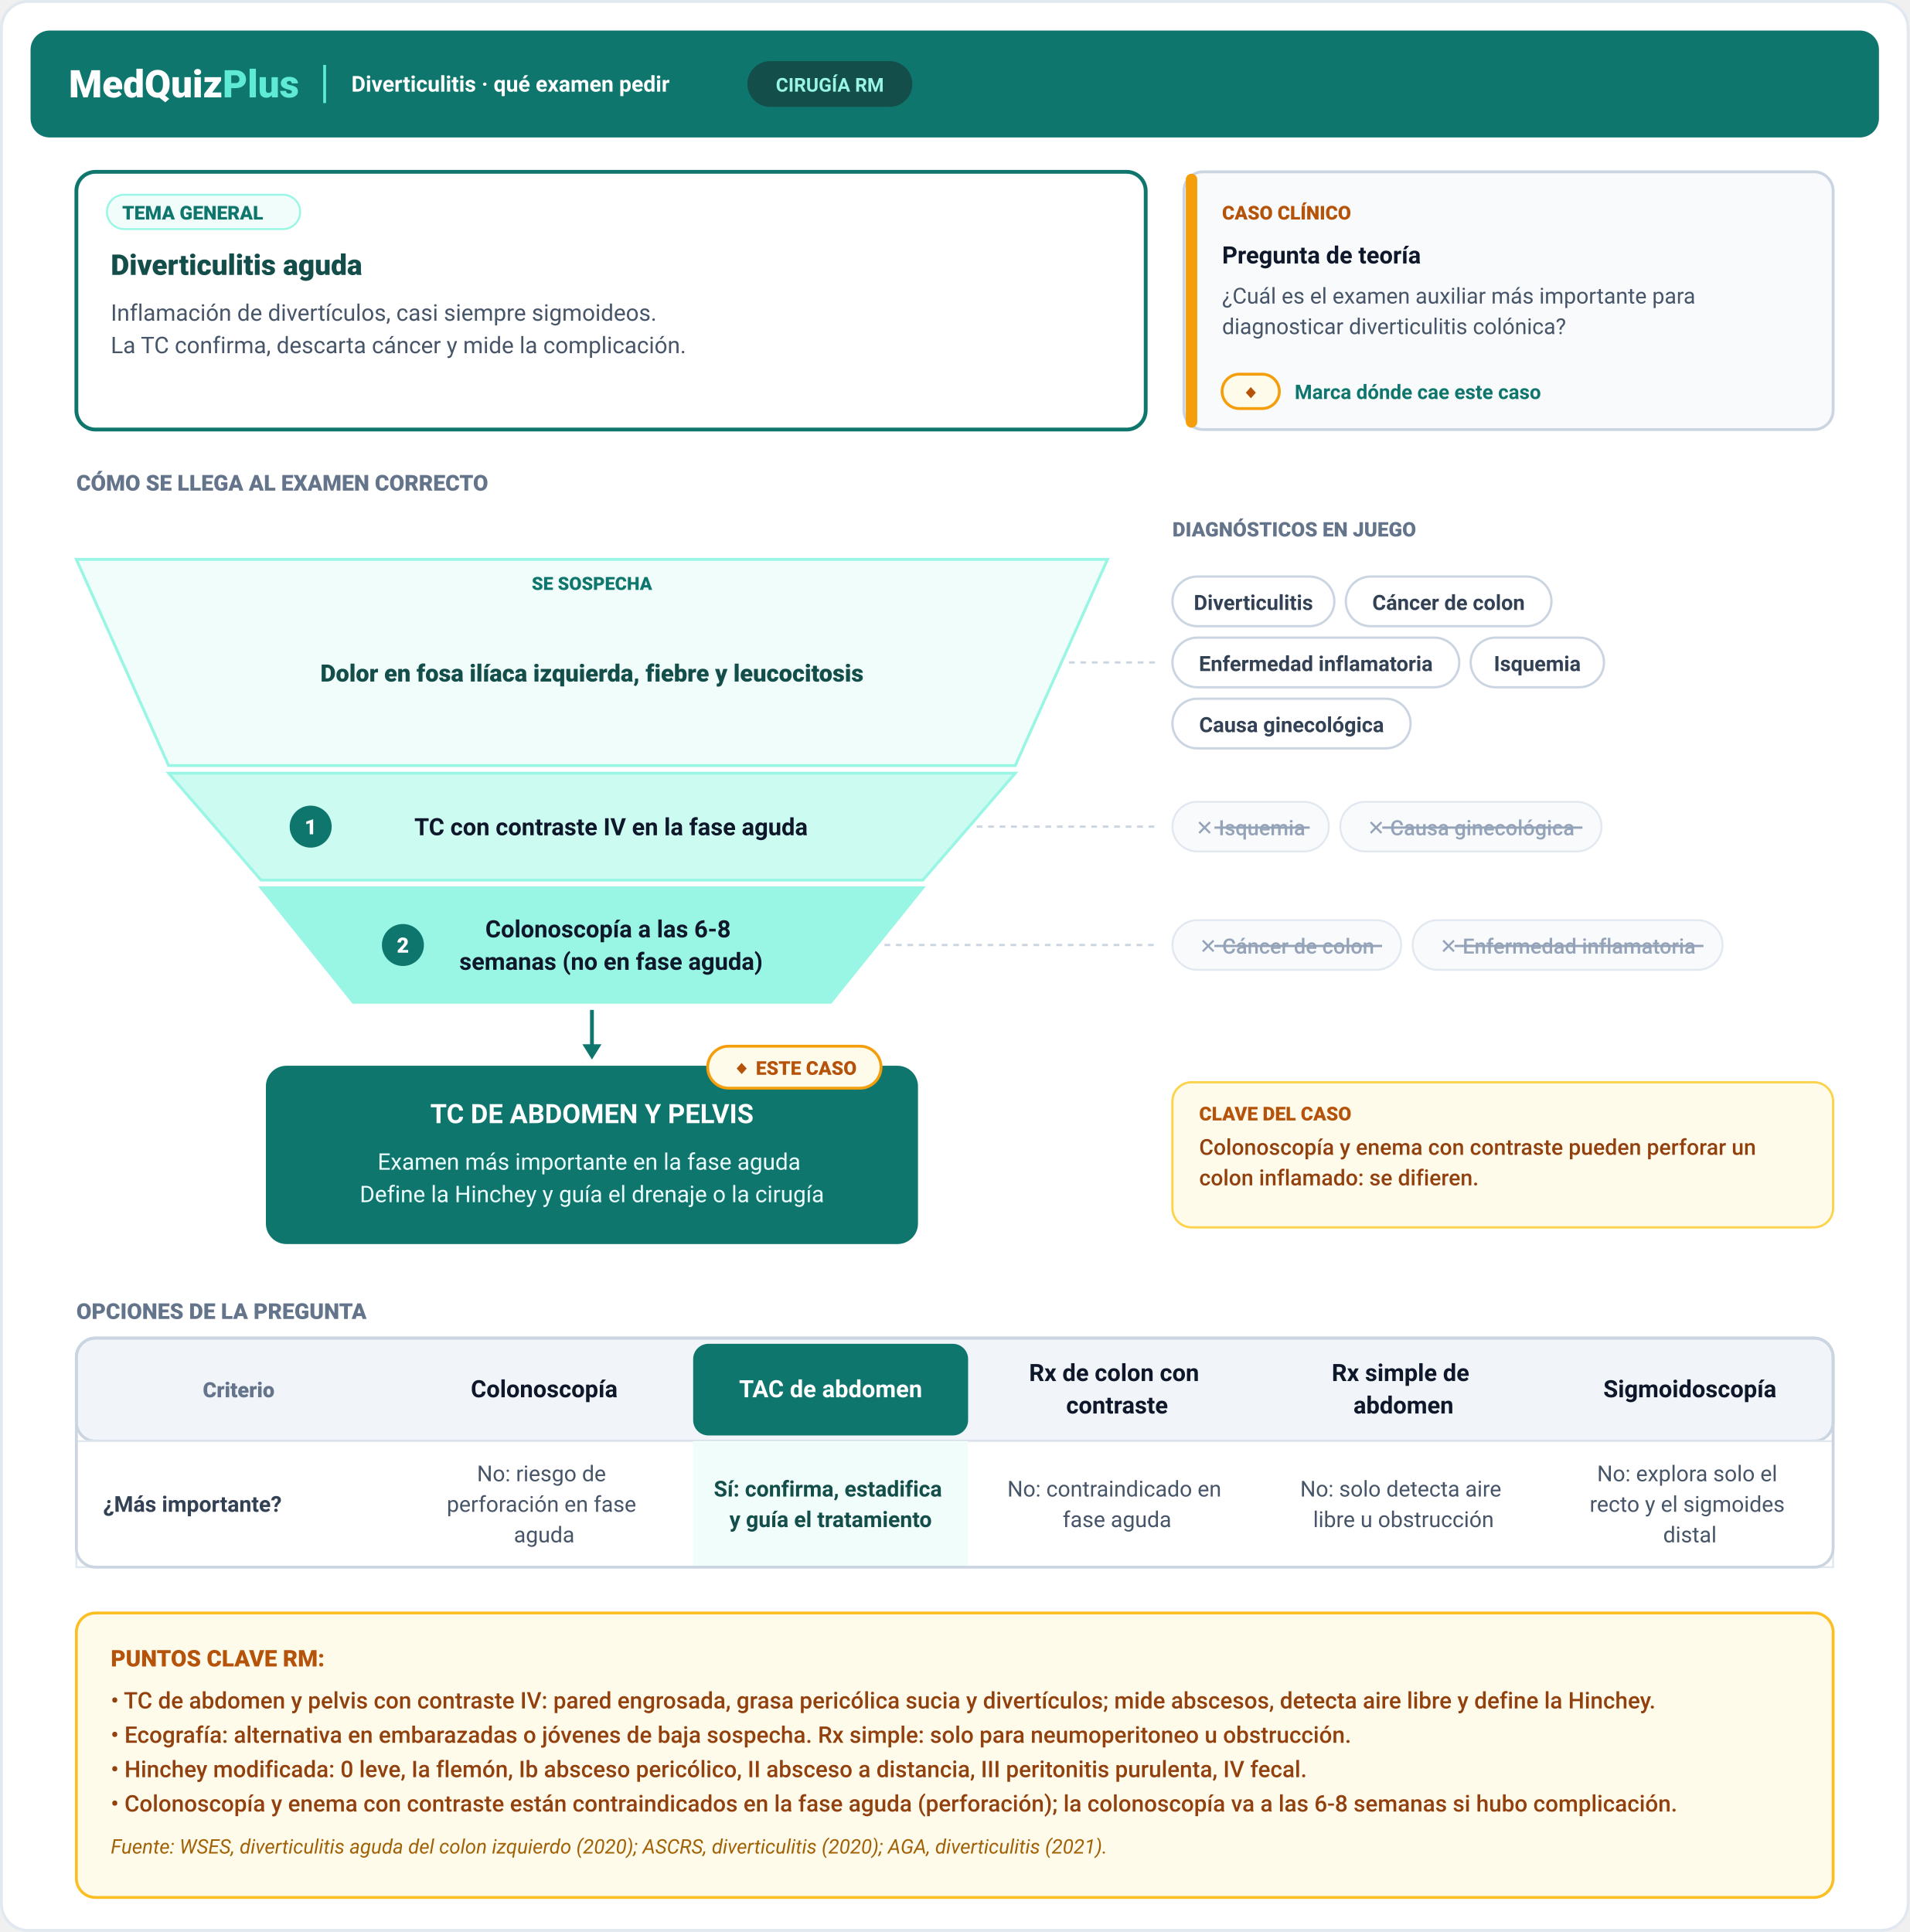
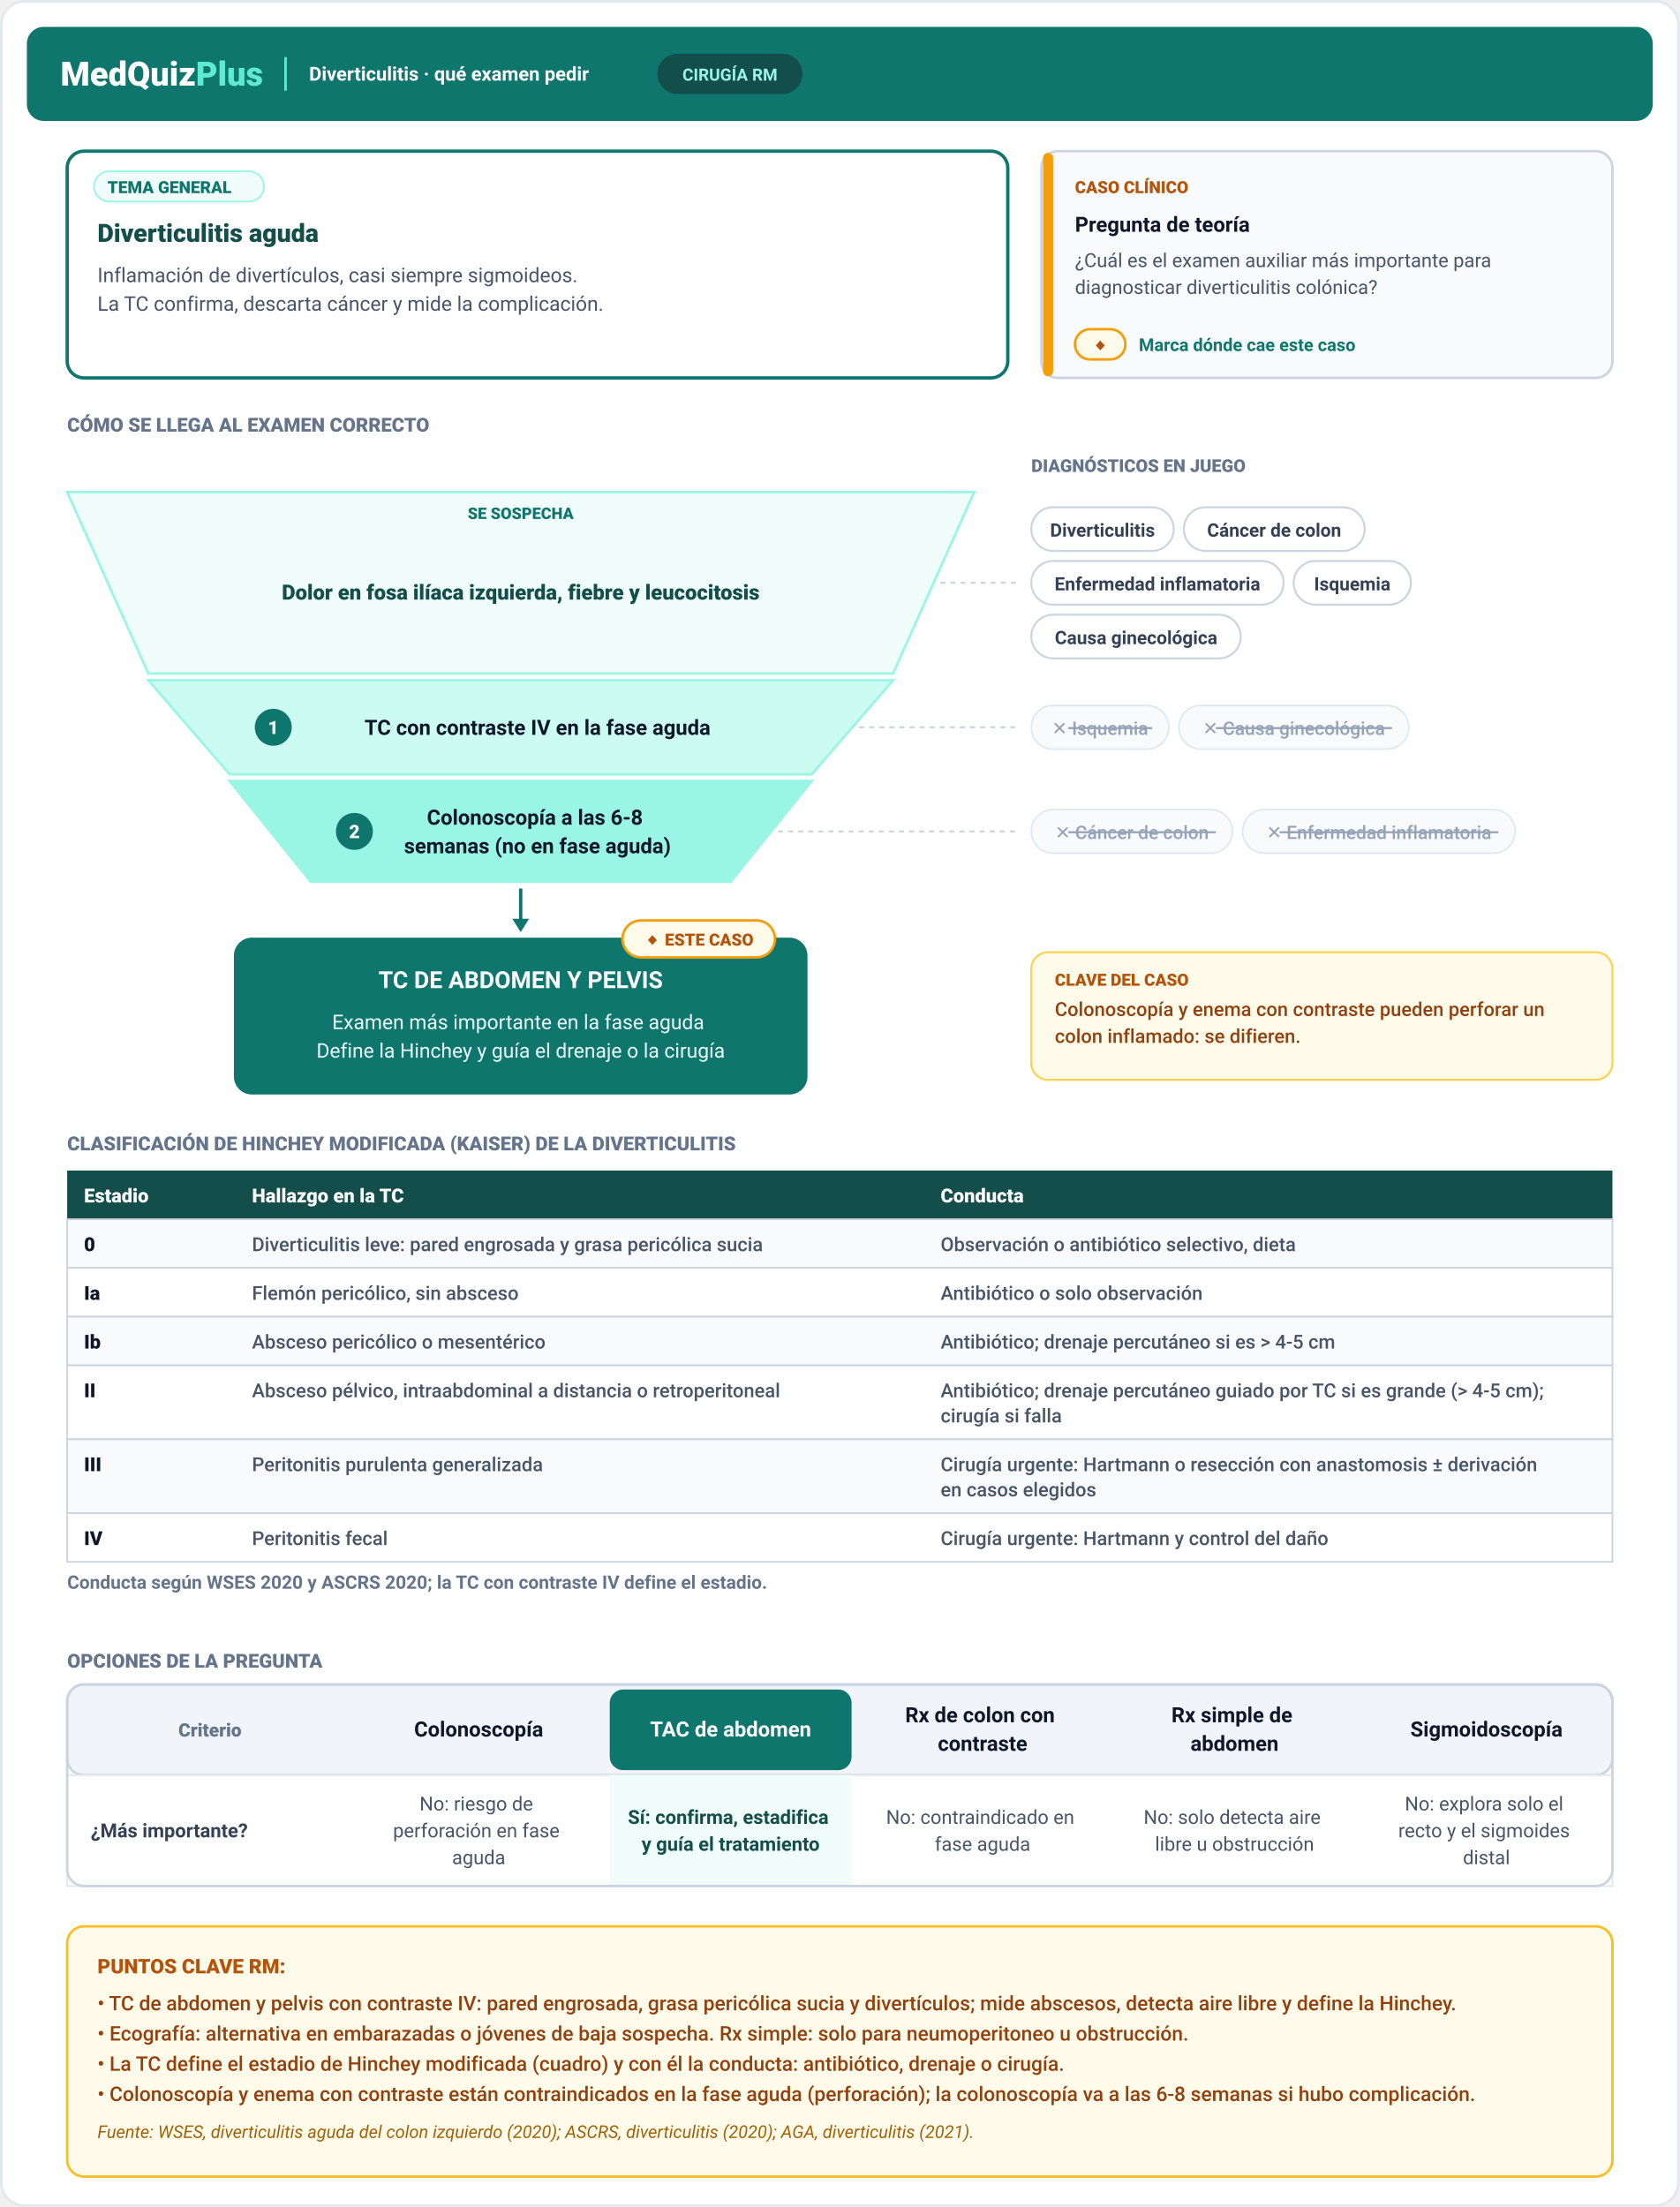
- <svg xmlns="http://www.w3.org/2000/svg" width="1000" height="1012" viewBox="0 0 1000 1012" font-family="Segoe UI, Roboto, Helvetica, Arial, sans-serif" role="img" aria-label="La tomografía con contraste es el estudio de elección en la diverticulitis aguda">
-   <rect x="0.75" y="0.75" width="998.5" height="1010.4" rx="14" fill="#ffffff" stroke="#e2e8f0" stroke-width="1.5" />
+ <svg xmlns="http://www.w3.org/2000/svg" width="1000" height="1314" viewBox="0 0 1000 1314" font-family="Segoe UI, Roboto, Helvetica, Arial, sans-serif" role="img" aria-label="La tomografía con contraste es el estudio de elección en la diverticulitis aguda">
+   <rect x="0.75" y="0.75" width="998.5" height="1312.4" rx="14" fill="#ffffff" stroke="#e2e8f0" stroke-width="1.5" />
  <rect x="16.0" y="16.0" width="968.0" height="56.0" rx="10" fill="#0f766e" stroke="none" stroke-width="1.5" />
  <text x="36" y="51.0" font-size="20" font-weight="800" fill="#ffffff">MedQuiz<tspan fill="#5eead4">Plus</tspan>
  </text>
  <line x1="170.0" y1="34.0" x2="170.0" y2="54.0" stroke="#5eead4" stroke-width="1.5" />
  <text x="184.0" y="48.0" font-size="11.5" font-weight="700" font-style="normal" fill="#ffffff" text-anchor="start" data-max="542">
    <tspan x="184.0" dy="0">Diverticulitis · qué examen pedir</tspan>
  </text>
  <rect x="391.4" y="32.0" width="86.4" height="24.0" rx="12" fill="#134e4a" stroke="none" stroke-width="1.5" />
  <text x="434.6" y="48.0" font-size="10" font-weight="700" font-style="normal" fill="#99f6e4" text-anchor="middle" data-max="70">
    <tspan x="434.6" dy="0">CIRUGÍA RM</tspan>
  </text>
  <rect x="40.0" y="90.0" width="560.0" height="135.0" rx="10" fill="#ffffff" stroke="#0f766e" stroke-width="2" />
  <rect x="56.0" y="102.0" width="101.2" height="18.0" rx="9" fill="#f0fdfa" stroke="#99f6e4" stroke-width="1" />
  <text x="64.0" y="115.0" font-size="10" font-weight="800" font-style="normal" fill="#0f766e" text-anchor="start" data-max="0">
    <tspan x="64.0" dy="0">TEMA GENERAL</tspan>
  </text>
  <text x="58.0" y="144.0" font-size="15" font-weight="800" font-style="normal" fill="#134e4a" text-anchor="start" data-max="524">
    <tspan x="58.0" dy="0">Diverticulitis aguda</tspan>
  </text>
  <text x="58.0" y="168.0" font-size="12" font-weight="400" font-style="normal" fill="#475569" text-anchor="start" data-max="524">
    <tspan x="58.0" dy="0">Inflamación de divertículos, casi siempre sigmoideos.</tspan>
    <tspan x="58.0" dy="17">La TC confirma, descarta cáncer y mide la complicación.</tspan>
  </text>
  <rect x="620.0" y="90.0" width="340.0" height="135.0" rx="10" fill="#f8fafc" stroke="#cbd5e1" stroke-width="1.5" />
  <rect x="621.0" y="91.0" width="6.0" height="133.0" rx="3" fill="#f59e0b" stroke="none" stroke-width="1.5" />
  <text x="640.0" y="115.0" font-size="10" font-weight="800" font-style="normal" fill="#b45309" text-anchor="start" data-max="0">
    <tspan x="640.0" dy="0">CASO CLÍNICO</tspan>
  </text>
  <text x="640.0" y="138.0" font-size="12.5" font-weight="700" font-style="normal" fill="#0f172a" text-anchor="start" data-max="304">
    <tspan x="640.0" dy="0">Pregunta de teoría</tspan>
  </text>
  <text x="640.0" y="159.0" font-size="11.5" font-weight="400" font-style="normal" fill="#475569" text-anchor="start" data-max="304">
    <tspan x="640.0" dy="0">¿Cuál es el examen auxiliar más importante para</tspan>
    <tspan x="640.0" dy="16">diagnosticar diverticulitis colónica?</tspan>
  </text>
  <rect x="640.0" y="196.0" width="30.0" height="18.0" rx="9" fill="#fffbeb" stroke="#f59e0b" stroke-width="1.5" />
  <text x="655.0" y="209.0" font-size="10" font-weight="800" font-style="normal" fill="#b45309" text-anchor="middle" data-max="0">
    <tspan x="655.0" dy="0">◆</tspan>
  </text>
  <text x="678.0" y="209.0" font-size="10.5" font-weight="700" font-style="normal" fill="#0f766e" text-anchor="start" data-max="260">
    <tspan x="678.0" dy="0">Marca dónde cae este caso</tspan>
  </text>
  <text x="40.0" y="257.0" font-size="11.5" font-weight="800" font-style="normal" fill="#64748b" text-anchor="start" data-max="900">
    <tspan x="40.0" dy="0">CÓMO SE LLEGA AL EXAMEN CORRECTO</tspan>
  </text>
  <text x="614.0" y="281.0" font-size="10.5" font-weight="800" font-style="normal" fill="#64748b" text-anchor="start" data-max="346">
    <tspan x="614.0" dy="0">DIAGNÓSTICOS EN JUEGO</tspan>
  </text>
  <polygon points="40.0,293.0 580.0,293.0 531.7,401.0 88.3,401.0" fill="#f0fdfa" stroke="#99f6e4" stroke-width="1.5" />
  <text x="310.0" y="309.0" font-size="9.5" font-weight="800" font-style="normal" fill="#0f766e" text-anchor="middle" data-max="0">
    <tspan x="310.0" dy="0">SE SOSPECHA</tspan>
  </text>
  <text x="310.0" y="357.0" font-size="12.5" font-weight="800" font-style="normal" fill="#134e4a" text-anchor="middle" data-max="399">
    <tspan x="310.0" dy="0">Dolor en fosa ilíaca izquierda, fiebre y leucocitosis</tspan>
  </text>
  <line x1="559.8" y1="347.0" x2="606.0" y2="347.0" stroke="#cbd5e1" stroke-width="1.2" stroke-dasharray="3 3" />
  <rect x="614.0" y="302.0" width="84.8" height="26.0" rx="13" fill="#ffffff" stroke="#cbd5e1" stroke-width="1.2" />
  <text x="656.4" y="319.5" font-size="11" font-weight="600" font-style="normal" fill="#334155" text-anchor="middle" data-max="0">
    <tspan x="656.4" dy="0">Diverticulitis</tspan>
  </text>
  <rect x="704.8" y="302.0" width="107.7" height="26.0" rx="13" fill="#ffffff" stroke="#cbd5e1" stroke-width="1.2" />
  <text x="758.6" y="319.5" font-size="11" font-weight="600" font-style="normal" fill="#334155" text-anchor="middle" data-max="0">
    <tspan x="758.6" dy="0">Cáncer de colon</tspan>
  </text>
  <rect x="614.0" y="334.0" width="150.2" height="26.0" rx="13" fill="#ffffff" stroke="#cbd5e1" stroke-width="1.2" />
  <text x="689.1" y="351.5" font-size="11" font-weight="600" font-style="normal" fill="#334155" text-anchor="middle" data-max="0">
    <tspan x="689.1" dy="0">Enfermedad inflamatoria</tspan>
  </text>
  <rect x="770.2" y="334.0" width="69.8" height="26.0" rx="13" fill="#ffffff" stroke="#cbd5e1" stroke-width="1.2" />
  <text x="805.1" y="351.5" font-size="11" font-weight="600" font-style="normal" fill="#334155" text-anchor="middle" data-max="0">
    <tspan x="805.1" dy="0">Isquemia</tspan>
  </text>
  <rect x="614.0" y="366.0" width="124.7" height="26.0" rx="13" fill="#ffffff" stroke="#cbd5e1" stroke-width="1.2" />
  <text x="676.4" y="383.5" font-size="11" font-weight="600" font-style="normal" fill="#334155" text-anchor="middle" data-max="0">
    <tspan x="676.4" dy="0">Causa ginecológica</tspan>
  </text>
  <polygon points="88.3,405.0 531.7,405.0 483.3,461.0 136.7,461.0" fill="#ccfbf1" stroke="#99f6e4" stroke-width="1.5" />
  <circle cx="162.7" cy="433.0" r="11" fill="#0f766e" stroke="none" stroke-width="0" />
  <text x="162.7" y="437.0" font-size="11" font-weight="800" font-style="normal" fill="#ffffff" text-anchor="middle" data-max="0">
    <tspan x="162.7" dy="0">1</tspan>
  </text>
  <text x="320.0" y="437.5" font-size="12.5" font-weight="600" font-style="normal" fill="#0f172a" text-anchor="middle" data-max="283">
    <tspan x="320.0" dy="0">TC con contraste IV en la fase aguda</tspan>
  </text>
  <line x1="511.5" y1="433.0" x2="606.0" y2="433.0" stroke="#cbd5e1" stroke-width="1.2" stroke-dasharray="3 3" />
  <rect x="614.0" y="420.0" width="81.9" height="26.0" rx="13" fill="#f8fafc" stroke="#e2e8f0" stroke-width="1" />
  <text x="654.9" y="437.5" font-size="11" font-weight="500" font-style="normal" fill="#94a3b8" text-anchor="middle" data-max="0">
    <tspan x="654.9" dy="0">✕ Isquemia</tspan>
  </text>
  <line x1="636.0" y1="433.5" x2="685.9" y2="433.5" stroke="#94a3b8" stroke-width="1.2" />
  <rect x="701.9" y="420.0" width="136.8" height="26.0" rx="13" fill="#f8fafc" stroke="#e2e8f0" stroke-width="1" />
  <text x="770.3" y="437.5" font-size="11" font-weight="500" font-style="normal" fill="#94a3b8" text-anchor="middle" data-max="0">
    <tspan x="770.3" dy="0">✕ Causa ginecológica</tspan>
  </text>
  <line x1="723.9" y1="433.5" x2="828.7" y2="433.5" stroke="#94a3b8" stroke-width="1.2" />
  <polygon points="136.7,465.0 483.3,465.0 435.0,525.0 185.0,525.0" fill="#99f6e4" stroke="#99f6e4" stroke-width="1.5" />
  <circle cx="211.0" cy="495.0" r="11" fill="#0f766e" stroke="none" stroke-width="0" />
  <text x="211.0" y="499.0" font-size="11" font-weight="800" font-style="normal" fill="#ffffff" text-anchor="middle" data-max="0">
    <tspan x="211.0" dy="0">2</tspan>
  </text>
  <text x="320.0" y="491.0" font-size="12.5" font-weight="600" font-style="normal" fill="#0f172a" text-anchor="middle" data-max="186">
    <tspan x="320.0" dy="0">Colonoscopía a las 6-8</tspan>
    <tspan x="320.0" dy="17">semanas (no en fase aguda)</tspan>
  </text>
  <line x1="463.2" y1="495.0" x2="606.0" y2="495.0" stroke="#cbd5e1" stroke-width="1.2" stroke-dasharray="3 3" />
  <rect x="614.0" y="482.0" width="119.8" height="26.0" rx="13" fill="#f8fafc" stroke="#e2e8f0" stroke-width="1" />
  <text x="673.9" y="499.5" font-size="11" font-weight="500" font-style="normal" fill="#94a3b8" text-anchor="middle" data-max="0">
    <tspan x="673.9" dy="0">✕ Cáncer de colon</tspan>
  </text>
  <line x1="636.0" y1="495.5" x2="723.8" y2="495.5" stroke="#94a3b8" stroke-width="1.2" />
  <rect x="739.8" y="482.0" width="162.3" height="26.0" rx="13" fill="#f8fafc" stroke="#e2e8f0" stroke-width="1" />
  <text x="821.0" y="499.5" font-size="11" font-weight="500" font-style="normal" fill="#94a3b8" text-anchor="middle" data-max="0">
    <tspan x="821.0" dy="0">✕ Enfermedad inflamatoria</tspan>
  </text>
  <line x1="761.8" y1="495.5" x2="892.1" y2="495.5" stroke="#94a3b8" stroke-width="1.2" />
  <line x1="310.0" y1="529.0" x2="310.0" y2="548.0" stroke="#0f766e" stroke-width="2" />
  <polygon points="305.0,547.0 315.0,547.0 310.0,555.0" fill="#0f766e" />
  <rect x="140.0" y="559.0" width="340.0" height="91.9" rx="10" fill="#0f766e" stroke="#0f766e" stroke-width="1.5" />
  <text x="310.0" y="588.3" font-size="14" font-weight="700" font-style="normal" fill="#ffffff" text-anchor="middle" data-max="312">
    <tspan x="310.0" dy="0">TC DE ABDOMEN Y PELVIS</tspan>
  </text>
  <text x="310.0" y="612.7" font-size="12" font-weight="400" font-style="normal" fill="#ecfeff" text-anchor="middle" data-max="312">
    <tspan x="310.0" dy="0">Examen más importante en la fase aguda</tspan>
    <tspan x="310.0" dy="17">Define la Hinchey y guía el drenaje o la cirugía</tspan>
  </text>
  <rect x="370.6" y="548.0" width="90.8" height="22.0" rx="11" fill="#fffbeb" stroke="#f59e0b" stroke-width="1.5" />
  <text x="416.0" y="563.0" font-size="10" font-weight="800" font-style="normal" fill="#b45309" text-anchor="middle" data-max="0">
    <tspan x="416.0" dy="0">◆ ESTE CASO</tspan>
  </text>
  <rect x="614.0" y="566.9" width="346.0" height="76.0" rx="10" fill="#fffbeb" stroke="#fcd34d" stroke-width="1.2" />
  <text x="628.0" y="586.9" font-size="10" font-weight="800" font-style="normal" fill="#b45309" text-anchor="start" data-max="318">
    <tspan x="628.0" dy="0">CLAVE DEL CASO</tspan>
  </text>
  <text x="628.0" y="604.9" font-size="11.5" font-weight="500" font-style="normal" fill="#92400e" text-anchor="start" data-max="318">
    <tspan x="628.0" dy="0">Colonoscopía y enema con contraste pueden perforar un</tspan>
    <tspan x="628.0" dy="16">colon inflamado: se difieren.</tspan>
  </text>
-   <text x="40.0" y="690.9" font-size="11.5" font-weight="800" font-style="normal" fill="#64748b" text-anchor="start" data-max="900">
+   <text x="40.0" y="684.9" font-size="11.5" font-weight="800" font-style="normal" fill="#64748b" text-anchor="start" data-max="900">
+     <tspan x="40.0" dy="0">CLASIFICACIÓN DE HINCHEY MODIFICADA (KAISER) DE LA DIVERTICULITIS</tspan>
+   </text>
+   <rect x="40.0" y="696.9" width="920.0" height="29.0" rx="0" fill="#134e4a" stroke="none" stroke-width="1.5" />
+   <text x="50.0" y="715.9" font-size="11.5" font-weight="800" font-style="normal" fill="#ffffff" text-anchor="start" data-max="84">
+     <tspan x="50.0" dy="0">Estadio</tspan>
+   </text>
+   <text x="150.0" y="715.9" font-size="11.5" font-weight="800" font-style="normal" fill="#ffffff" text-anchor="start" data-max="394">
+     <tspan x="150.0" dy="0">Hallazgo en la TC</tspan>
+   </text>
+   <text x="560.0" y="715.9" font-size="11.5" font-weight="800" font-style="normal" fill="#ffffff" text-anchor="start" data-max="394">
+     <tspan x="560.0" dy="0">Conducta</tspan>
+   </text>
+   <rect x="40.0" y="725.9" width="920.0" height="29.0" rx="0" fill="#f8fafc" stroke="#cbd5e1" stroke-width="1" />
+   <text x="50.0" y="744.9" font-size="11.5" font-weight="800" font-style="normal" fill="#0f172a" text-anchor="start" data-max="84">
+     <tspan x="50.0" dy="0">0</tspan>
+   </text>
+   <text x="150.0" y="744.9" font-size="11.5" font-weight="500" font-style="normal" fill="#475569" text-anchor="start" data-max="394">
+     <tspan x="150.0" dy="0">Diverticulitis leve: pared engrosada y grasa pericólica sucia</tspan>
+   </text>
+   <text x="560.0" y="744.9" font-size="11.5" font-weight="500" font-style="normal" fill="#475569" text-anchor="start" data-max="394">
+     <tspan x="560.0" dy="0">Observación o antibiótico selectivo, dieta</tspan>
+   </text>
+   <rect x="40.0" y="754.9" width="920.0" height="29.0" rx="0" fill="#ffffff" stroke="#cbd5e1" stroke-width="1" />
+   <text x="50.0" y="773.9" font-size="11.5" font-weight="800" font-style="normal" fill="#0f172a" text-anchor="start" data-max="84">
+     <tspan x="50.0" dy="0">Ia</tspan>
+   </text>
+   <text x="150.0" y="773.9" font-size="11.5" font-weight="500" font-style="normal" fill="#475569" text-anchor="start" data-max="394">
+     <tspan x="150.0" dy="0">Flemón pericólico, sin absceso</tspan>
+   </text>
+   <text x="560.0" y="773.9" font-size="11.5" font-weight="500" font-style="normal" fill="#475569" text-anchor="start" data-max="394">
+     <tspan x="560.0" dy="0">Antibiótico o solo observación</tspan>
+   </text>
+   <rect x="40.0" y="783.9" width="920.0" height="29.0" rx="0" fill="#f8fafc" stroke="#cbd5e1" stroke-width="1" />
+   <text x="50.0" y="802.9" font-size="11.5" font-weight="800" font-style="normal" fill="#0f172a" text-anchor="start" data-max="84">
+     <tspan x="50.0" dy="0">Ib</tspan>
+   </text>
+   <text x="150.0" y="802.9" font-size="11.5" font-weight="500" font-style="normal" fill="#475569" text-anchor="start" data-max="394">
+     <tspan x="150.0" dy="0">Absceso pericólico o mesentérico</tspan>
+   </text>
+   <text x="560.0" y="802.9" font-size="11.5" font-weight="500" font-style="normal" fill="#475569" text-anchor="start" data-max="394">
+     <tspan x="560.0" dy="0">Antibiótico; drenaje percutáneo si es &gt; 4-5 cm</tspan>
+   </text>
+   <rect x="40.0" y="812.9" width="920.0" height="44.0" rx="0" fill="#ffffff" stroke="#cbd5e1" stroke-width="1" />
+   <text x="50.0" y="831.9" font-size="11.5" font-weight="800" font-style="normal" fill="#0f172a" text-anchor="start" data-max="84">
+     <tspan x="50.0" dy="0">II</tspan>
+   </text>
+   <text x="150.0" y="831.9" font-size="11.5" font-weight="500" font-style="normal" fill="#475569" text-anchor="start" data-max="394">
+     <tspan x="150.0" dy="0">Absceso pélvico, intraabdominal a distancia o retroperitoneal</tspan>
+   </text>
+   <text x="560.0" y="831.9" font-size="11.5" font-weight="500" font-style="normal" fill="#475569" text-anchor="start" data-max="394">
+     <tspan x="560.0" dy="0">Antibiótico; drenaje percutáneo guiado por TC si es grande (&gt; 4-5 cm);</tspan>
+     <tspan x="560.0" dy="15">cirugía si falla</tspan>
+   </text>
+   <rect x="40.0" y="856.9" width="920.0" height="44.0" rx="0" fill="#f8fafc" stroke="#cbd5e1" stroke-width="1" />
+   <text x="50.0" y="875.9" font-size="11.5" font-weight="800" font-style="normal" fill="#0f172a" text-anchor="start" data-max="84">
+     <tspan x="50.0" dy="0">III</tspan>
+   </text>
+   <text x="150.0" y="875.9" font-size="11.5" font-weight="500" font-style="normal" fill="#475569" text-anchor="start" data-max="394">
+     <tspan x="150.0" dy="0">Peritonitis purulenta generalizada</tspan>
+   </text>
+   <text x="560.0" y="875.9" font-size="11.5" font-weight="500" font-style="normal" fill="#475569" text-anchor="start" data-max="394">
+     <tspan x="560.0" dy="0">Cirugía urgente: Hartmann o resección con anastomosis ± derivación</tspan>
+     <tspan x="560.0" dy="15">en casos elegidos</tspan>
+   </text>
+   <rect x="40.0" y="900.9" width="920.0" height="29.0" rx="0" fill="#ffffff" stroke="#cbd5e1" stroke-width="1" />
+   <text x="50.0" y="919.9" font-size="11.5" font-weight="800" font-style="normal" fill="#0f172a" text-anchor="start" data-max="84">
+     <tspan x="50.0" dy="0">IV</tspan>
+   </text>
+   <text x="150.0" y="919.9" font-size="11.5" font-weight="500" font-style="normal" fill="#475569" text-anchor="start" data-max="394">
+     <tspan x="150.0" dy="0">Peritonitis fecal</tspan>
+   </text>
+   <text x="560.0" y="919.9" font-size="11.5" font-weight="500" font-style="normal" fill="#475569" text-anchor="start" data-max="394">
+     <tspan x="560.0" dy="0">Cirugía urgente: Hartmann y control del daño</tspan>
+   </text>
+   <text x="40.0" y="945.9" font-size="11" font-weight="600" font-style="normal" fill="#64748b" text-anchor="start" data-max="920">
+     <tspan x="40.0" dy="0">Conducta según WSES 2020 y ASCRS 2020; la TC con contraste IV define el estadio.</tspan>
+   </text>
+   <text x="40.0" y="992.9" font-size="11.5" font-weight="800" font-style="normal" fill="#64748b" text-anchor="start" data-max="900">
    <tspan x="40.0" dy="0">OPCIONES DE LA PREGUNTA</tspan>
  </text>
-   <rect x="40.0" y="700.9" width="920.0" height="54.0" rx="10" fill="#f1f5f9" stroke="#cbd5e1" stroke-width="1.5" />
-   <text x="125.0" y="731.9" font-size="11" font-weight="800" font-style="normal" fill="#64748b" text-anchor="middle" data-max="154">
+   <rect x="40.0" y="1002.9" width="920.0" height="54.0" rx="10" fill="#f1f5f9" stroke="#cbd5e1" stroke-width="1.5" />
+   <text x="125.0" y="1033.9" font-size="11" font-weight="800" font-style="normal" fill="#64748b" text-anchor="middle" data-max="154">
    <tspan x="125.0" dy="0">Criterio</tspan>
  </text>
-   <text x="285.0" y="731.9" font-size="12.5" font-weight="700" font-style="normal" fill="#0f172a" text-anchor="middle" data-max="130">
+   <text x="285.0" y="1033.9" font-size="12.5" font-weight="700" font-style="normal" fill="#0f172a" text-anchor="middle" data-max="130">
    <tspan x="285.0" dy="0">Colonoscopía</tspan>
  </text>
-   <rect x="363.0" y="703.9" width="144.0" height="48.0" rx="8" fill="#0f766e" stroke="none" stroke-width="1.5" />
-   <text x="435.0" y="731.9" font-size="12.5" font-weight="700" font-style="normal" fill="#ffffff" text-anchor="middle" data-max="130">
+   <rect x="363.0" y="1005.9" width="144.0" height="48.0" rx="8" fill="#0f766e" stroke="none" stroke-width="1.5" />
+   <text x="435.0" y="1033.9" font-size="12.5" font-weight="700" font-style="normal" fill="#ffffff" text-anchor="middle" data-max="130">
    <tspan x="435.0" dy="0">TAC de abdomen</tspan>
  </text>
-   <text x="585.0" y="723.4" font-size="12.5" font-weight="700" font-style="normal" fill="#0f172a" text-anchor="middle" data-max="130">
+   <text x="585.0" y="1025.4" font-size="12.5" font-weight="700" font-style="normal" fill="#0f172a" text-anchor="middle" data-max="130">
    <tspan x="585.0" dy="0">Rx de colon con</tspan>
    <tspan x="585.0" dy="17">contraste</tspan>
  </text>
-   <text x="735.0" y="723.4" font-size="12.5" font-weight="700" font-style="normal" fill="#0f172a" text-anchor="middle" data-max="130">
+   <text x="735.0" y="1025.4" font-size="12.5" font-weight="700" font-style="normal" fill="#0f172a" text-anchor="middle" data-max="130">
    <tspan x="735.0" dy="0">Rx simple de</tspan>
    <tspan x="735.0" dy="17">abdomen</tspan>
  </text>
-   <text x="885.0" y="731.9" font-size="12.5" font-weight="700" font-style="normal" fill="#0f172a" text-anchor="middle" data-max="130">
+   <text x="885.0" y="1033.9" font-size="12.5" font-weight="700" font-style="normal" fill="#0f172a" text-anchor="middle" data-max="130">
    <tspan x="885.0" dy="0">Sigmoidoscopía</tspan>
  </text>
-   <rect x="40.0" y="754.9" width="920.0" height="66.0" rx="0" fill="#ffffff" stroke="#e2e8f0" stroke-width="1" />
-   <rect x="363.0" y="754.9" width="144.0" height="66.0" rx="0" fill="#f0fdfa" stroke="none" stroke-width="1.5" />
-   <text x="54.0" y="791.9" font-size="11.5" font-weight="700" font-style="normal" fill="#334155" text-anchor="start" data-max="146">
+   <rect x="40.0" y="1056.9" width="920.0" height="66.0" rx="0" fill="#ffffff" stroke="#e2e8f0" stroke-width="1" />
+   <rect x="363.0" y="1056.9" width="144.0" height="66.0" rx="0" fill="#f0fdfa" stroke="none" stroke-width="1.5" />
+   <text x="54.0" y="1093.9" font-size="11.5" font-weight="700" font-style="normal" fill="#334155" text-anchor="start" data-max="146">
    <tspan x="54.0" dy="0">¿Más importante?</tspan>
  </text>
-   <text x="285.0" y="775.9" font-size="11.5" font-weight="400" font-style="normal" fill="#475569" text-anchor="middle" data-max="128">
+   <text x="285.0" y="1077.9" font-size="11.5" font-weight="400" font-style="normal" fill="#475569" text-anchor="middle" data-max="128">
    <tspan x="285.0" dy="0">No: riesgo de</tspan>
    <tspan x="285.0" dy="16">perforación en fase</tspan>
    <tspan x="285.0" dy="16">aguda</tspan>
  </text>
-   <text x="435.0" y="783.9" font-size="11.5" font-weight="600" font-style="normal" fill="#134e4a" text-anchor="middle" data-max="128">
+   <text x="435.0" y="1085.9" font-size="11.5" font-weight="600" font-style="normal" fill="#134e4a" text-anchor="middle" data-max="128">
    <tspan x="435.0" dy="0">Sí: confirma, estadifica</tspan>
    <tspan x="435.0" dy="16">y guía el tratamiento</tspan>
  </text>
-   <text x="585.0" y="783.9" font-size="11.5" font-weight="400" font-style="normal" fill="#475569" text-anchor="middle" data-max="128">
+   <text x="585.0" y="1085.9" font-size="11.5" font-weight="400" font-style="normal" fill="#475569" text-anchor="middle" data-max="128">
    <tspan x="585.0" dy="0">No: contraindicado en</tspan>
    <tspan x="585.0" dy="16">fase aguda</tspan>
  </text>
-   <text x="735.0" y="783.9" font-size="11.5" font-weight="400" font-style="normal" fill="#475569" text-anchor="middle" data-max="128">
+   <text x="735.0" y="1085.9" font-size="11.5" font-weight="400" font-style="normal" fill="#475569" text-anchor="middle" data-max="128">
    <tspan x="735.0" dy="0">No: solo detecta aire</tspan>
    <tspan x="735.0" dy="16">libre u obstrucción</tspan>
  </text>
-   <text x="885.0" y="775.9" font-size="11.5" font-weight="400" font-style="normal" fill="#475569" text-anchor="middle" data-max="128">
+   <text x="885.0" y="1077.9" font-size="11.5" font-weight="400" font-style="normal" fill="#475569" text-anchor="middle" data-max="128">
    <tspan x="885.0" dy="0">No: explora solo el</tspan>
    <tspan x="885.0" dy="16">recto y el sigmoides</tspan>
    <tspan x="885.0" dy="16">distal</tspan>
  </text>
-   <rect x="40.0" y="700.9" width="920.0" height="120.0" rx="10" fill="none" stroke="#cbd5e1" stroke-width="1.5" />
-   <rect x="40.0" y="844.9" width="920.0" height="149.0" rx="10" fill="#fffbeb" stroke="#fbbf24" stroke-width="1.5" />
-   <text x="58.0" y="872.9" font-size="12" font-weight="800" font-style="normal" fill="#b45309" text-anchor="start" data-max="884">
+   <rect x="40.0" y="1002.9" width="920.0" height="120.0" rx="10" fill="none" stroke="#cbd5e1" stroke-width="1.5" />
+   <rect x="40.0" y="1146.9" width="920.0" height="149.0" rx="10" fill="#fffbeb" stroke="#fbbf24" stroke-width="1.5" />
+   <text x="58.0" y="1174.9" font-size="12" font-weight="800" font-style="normal" fill="#b45309" text-anchor="start" data-max="884">
    <tspan x="58.0" dy="0">PUNTOS CLAVE RM:</tspan>
  </text>
-   <text x="58.0" y="894.9" font-size="12" font-weight="500" font-style="normal" fill="#92400e" text-anchor="start" data-max="884">
+   <text x="58.0" y="1196.9" font-size="12" font-weight="500" font-style="normal" fill="#92400e" text-anchor="start" data-max="884">
    <tspan x="58.0" dy="0">• TC de abdomen y pelvis con contraste IV: pared engrosada, grasa pericólica sucia y divertículos; mide abscesos, detecta aire libre y define la Hinchey.</tspan>
    <tspan x="58.0" dy="18">• Ecografía: alternativa en embarazadas o jóvenes de baja sospecha. Rx simple: solo para neumoperitoneo u obstrucción.</tspan>
-     <tspan x="58.0" dy="18">• Hinchey modificada: 0 leve, Ia flemón, Ib absceso pericólico, II absceso a distancia, III peritonitis purulenta, IV fecal.</tspan>
+     <tspan x="58.0" dy="18">• La TC define el estadio de Hinchey modificada (cuadro) y con él la conducta: antibiótico, drenaje o cirugía.</tspan>
    <tspan x="58.0" dy="18">• Colonoscopía y enema con contraste están contraindicados en la fase aguda (perforación); la colonoscopía va a las 6-8 semanas si hubo complicación.</tspan>
  </text>
-   <text x="58.0" y="970.9" font-size="10.5" font-weight="400" font-style="italic" fill="#a16207" text-anchor="start" data-max="884">
+   <text x="58.0" y="1272.9" font-size="10.5" font-weight="400" font-style="italic" fill="#a16207" text-anchor="start" data-max="884">
    <tspan x="58.0" dy="0">Fuente: WSES, diverticulitis aguda del colon izquierdo (2020); ASCRS, diverticulitis (2020); AGA, diverticulitis (2021).</tspan>
  </text>
</svg>
